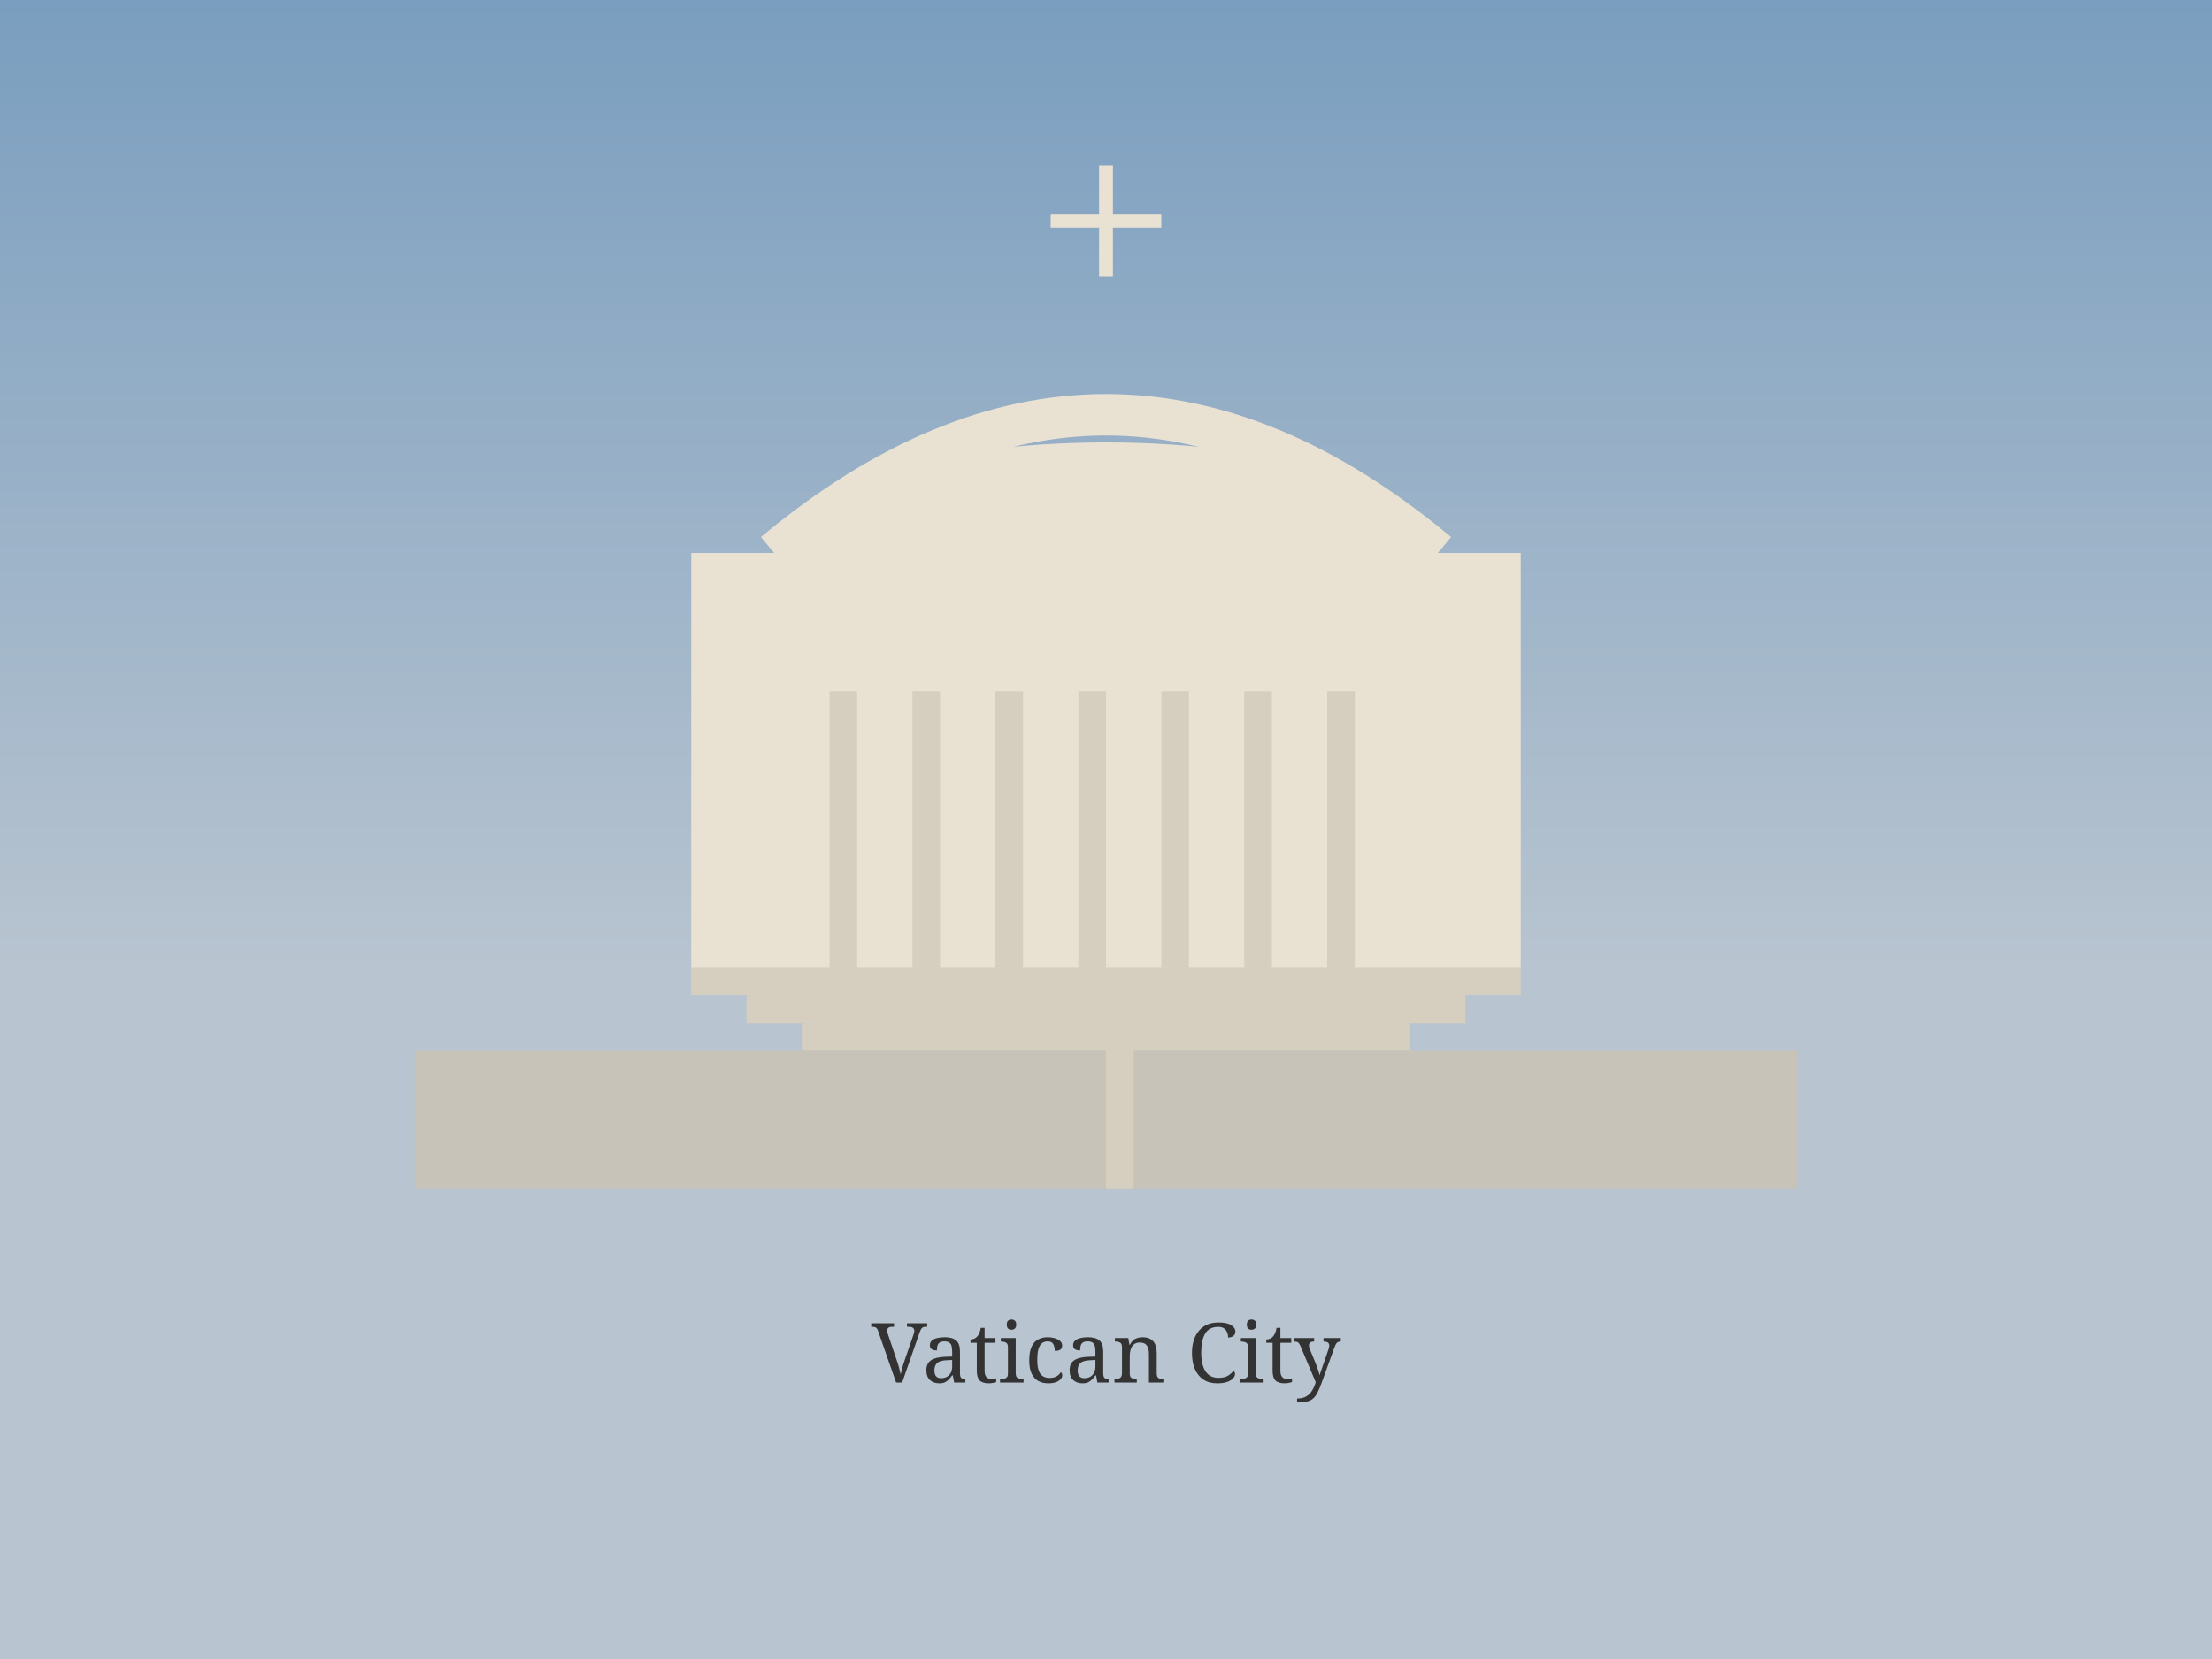
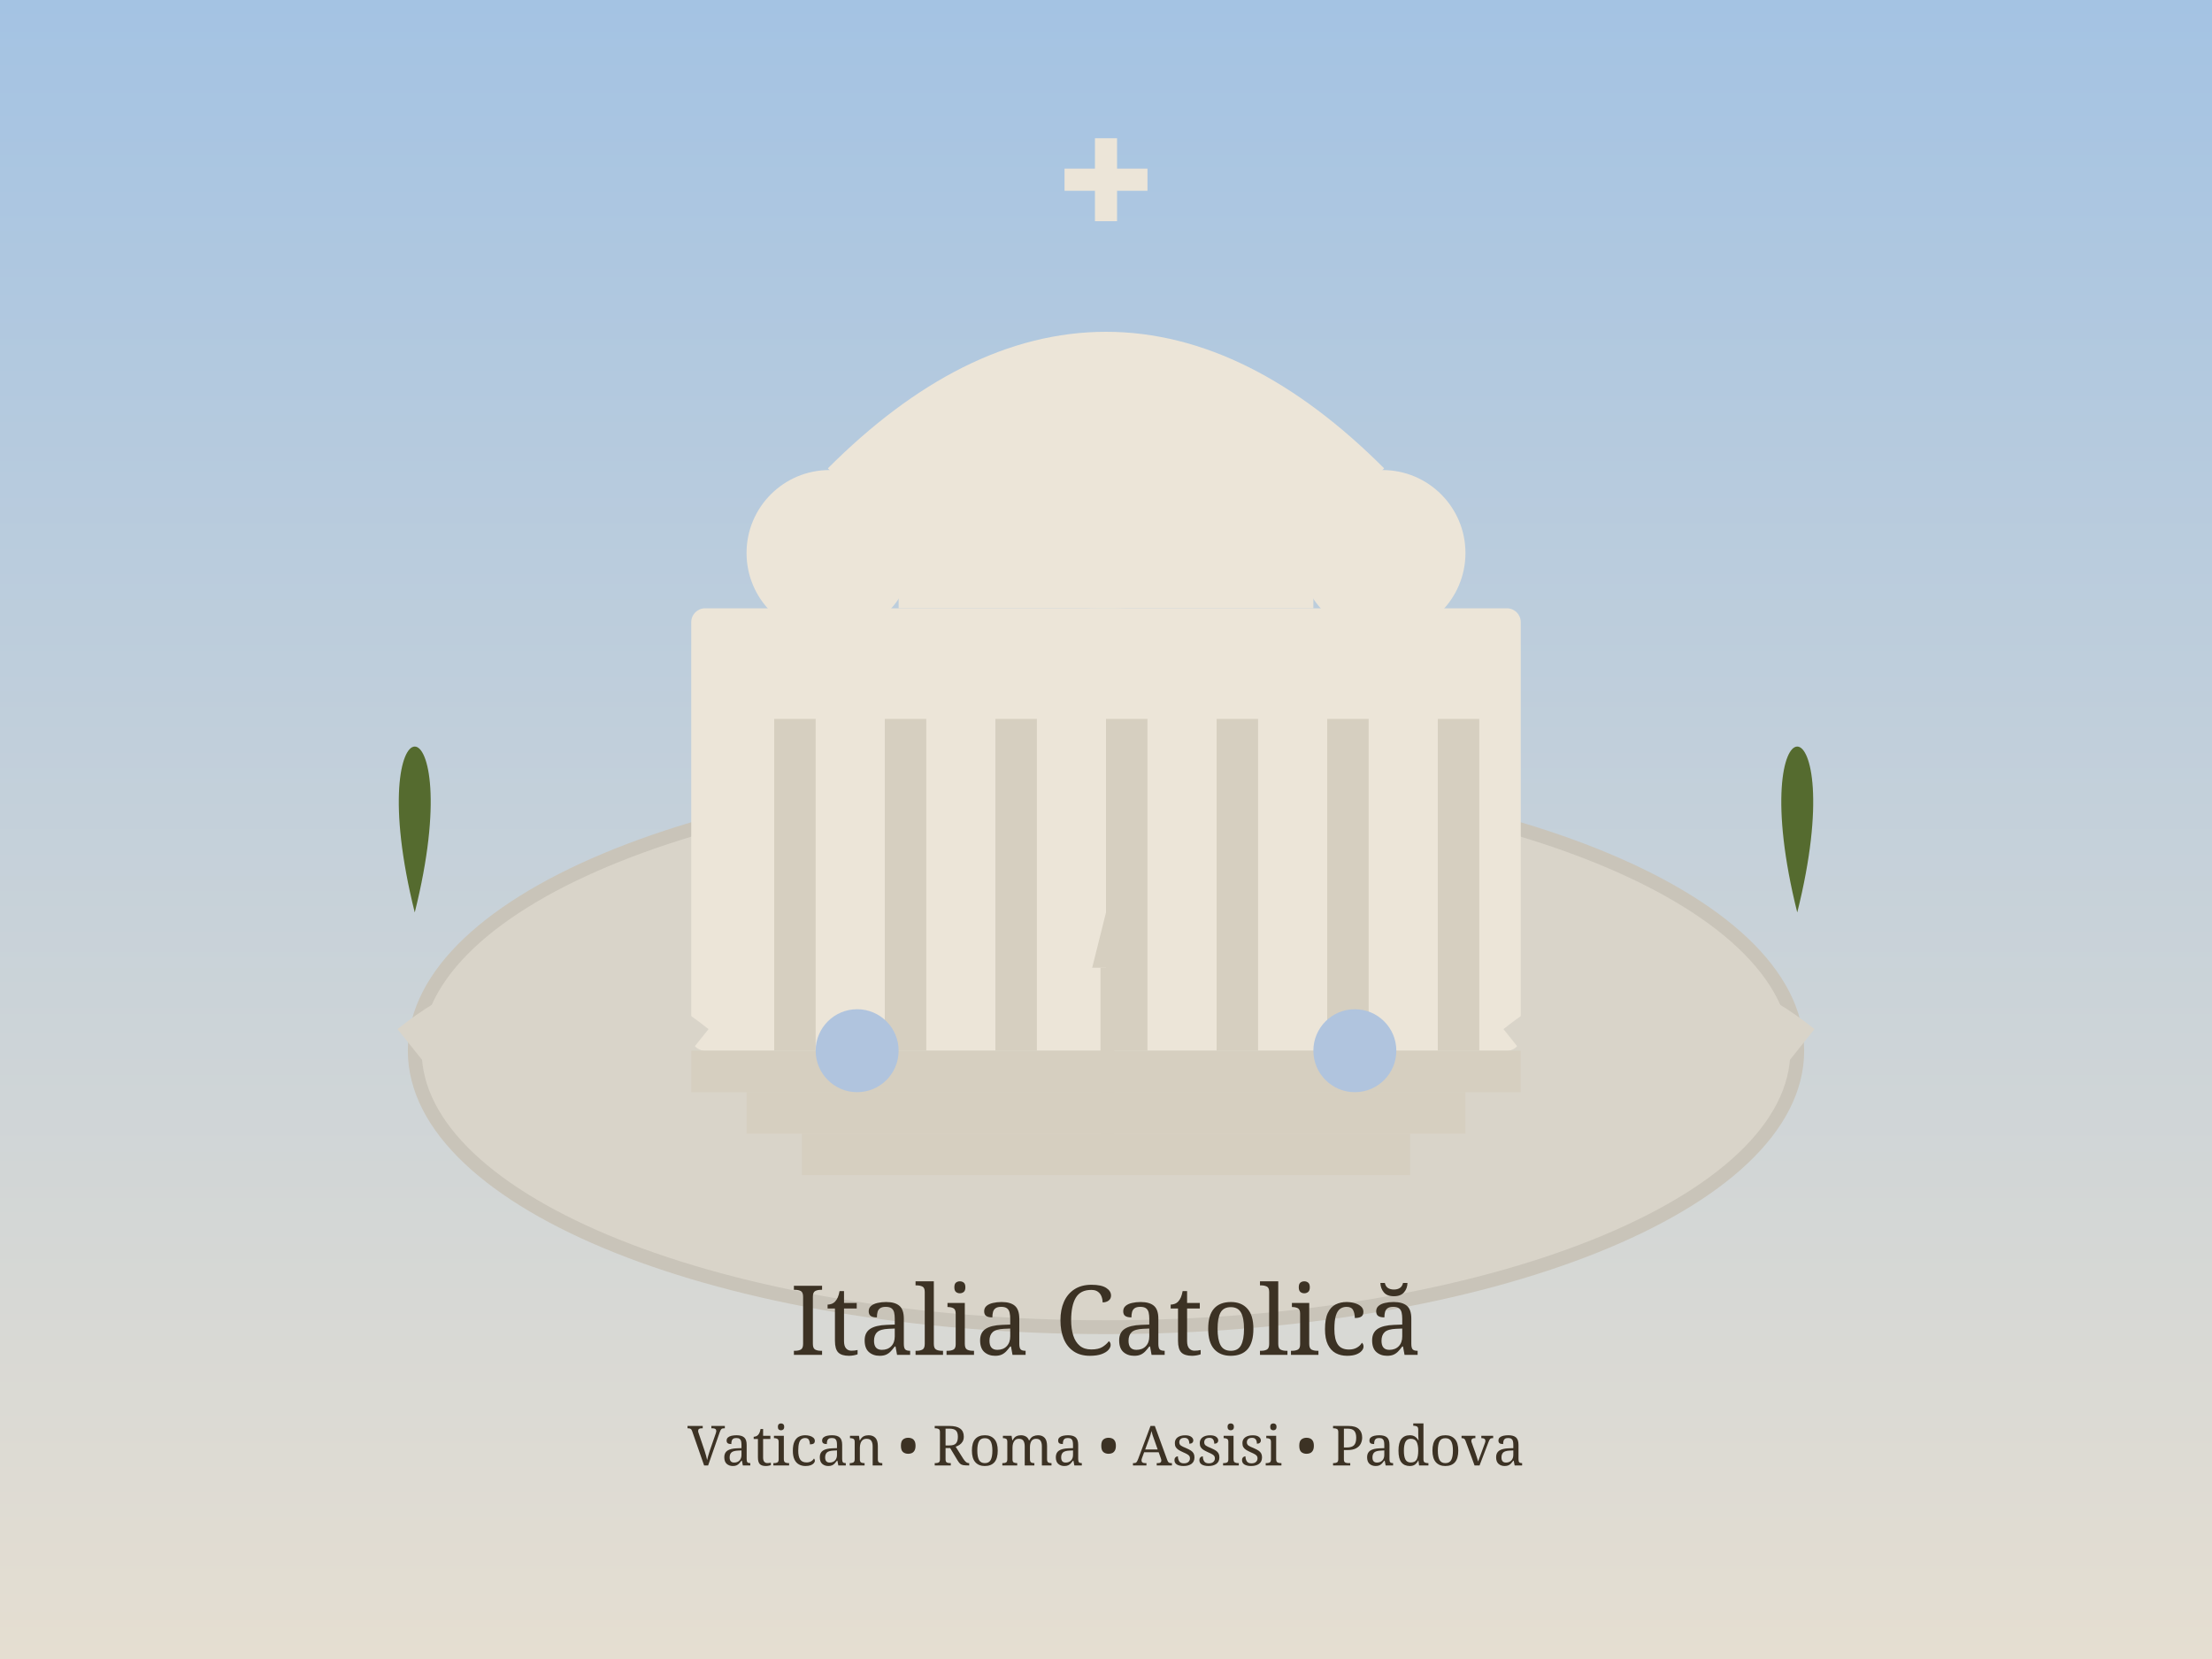
<svg xmlns="http://www.w3.org/2000/svg" width="800" height="600">
-   <rect width="800" height="600" fill="#b8c4d0" />
-   <linearGradient id="skyGradient" x1="0%" y1="0%" x2="0%" y2="100%">
-     <stop offset="0%" style="stop-color:#7a9ebf;stop-opacity:1" />
-     <stop offset="100%" style="stop-color:#b8c4d0;stop-opacity:1" />
+   <linearGradient id="bgGradient" x1="0%" y1="0%" x2="0%" y2="100%">
+     <stop offset="0%" style="stop-color:#a4c3e3;stop-opacity:1" />
+     <stop offset="100%" style="stop-color:#e5ded1;stop-opacity:1" />
  </linearGradient>
-   <rect width="800" height="350" fill="url(#skyGradient)" />
-   <rect x="250" y="200" width="300" height="150" fill="#e9e2d3" />
-   <ellipse cx="400" cy="200" rx="120" ry="40" fill="#e9e2d3" />
-   <path d="M280,200 Q400,100 520,200" stroke="#e9e2d3" stroke-width="15" fill="none" />
-   <path d="M400,100 L400,60 M380,80 L420,80" stroke="#e9e2d3" stroke-width="5" fill="none" />
-   <rect x="300" y="250" width="10" height="100" fill="#d6cfc0" />
-   <rect x="330" y="250" width="10" height="100" fill="#d6cfc0" />
-   <rect x="360" y="250" width="10" height="100" fill="#d6cfc0" />
-   <rect x="390" y="250" width="10" height="100" fill="#d6cfc0" />
-   <rect x="420" y="250" width="10" height="100" fill="#d6cfc0" />
-   <rect x="450" y="250" width="10" height="100" fill="#d6cfc0" />
-   <rect x="480" y="250" width="10" height="100" fill="#d6cfc0" />
-   <rect x="250" y="350" width="300" height="10" fill="#d6cfc0" />
-   <rect x="270" y="360" width="260" height="10" fill="#d6cfc0" />
-   <rect x="290" y="370" width="220" height="10" fill="#d6cfc0" />
-   <rect x="150" y="380" width="500" height="50" fill="#c7c3b8" />
-   <rect x="400" y="360" width="10" height="70" fill="#d6cfc0" />
-   <text x="400" y="500" font-family="serif" font-size="30" text-anchor="middle" fill="#333">Vatican City</text>
+   <rect width="800" height="600" fill="url(#bgGradient)" />
+   <ellipse cx="400" cy="380" rx="250" ry="100" fill="#d9d4c9" stroke="#c9c4b9" stroke-width="5" />
+   <path d="M300,380 Q400,330 500,380" stroke="#d9d4c9" stroke-width="10" fill="none" />
+   <path d="M250,380 Q400,300 550,380" stroke="#d9d4c9" stroke-width="10" fill="none" />
+   <rect x="250" y="220" width="300" height="160" rx="5" ry="5" fill="#ece5d8" />
+   <rect x="325" y="180" width="150" height="40" fill="#ece5d8" />
+   <ellipse cx="400" cy="180" rx="90" ry="40" fill="#ece5d8" />
+   <path d="M310,180 Q400,90 490,180" stroke="#ece5d8" stroke-width="30" fill="none" />
+   <path d="M400,80 L400,50 M385,65 L415,65" stroke="#ece5d8" stroke-width="8" fill="none" />
+   <rect x="280" y="260" width="15" height="120" fill="#d6cfc0" />
+   <rect x="320" y="260" width="15" height="120" fill="#d6cfc0" />
+   <rect x="360" y="260" width="15" height="120" fill="#d6cfc0" />
+   <rect x="400" y="260" width="15" height="120" fill="#d6cfc0" />
+   <rect x="440" y="260" width="15" height="120" fill="#d6cfc0" />
+   <rect x="480" y="260" width="15" height="120" fill="#d6cfc0" />
+   <rect x="520" y="260" width="15" height="120" fill="#d6cfc0" />
+   <circle cx="300" cy="200" r="30" fill="#ece5d8" />
+   <circle cx="500" cy="200" r="30" fill="#ece5d8" />
+   <rect x="250" y="380" width="300" height="15" fill="#d6cfc0" />
+   <rect x="270" y="395" width="260" height="15" fill="#d6cfc0" />
+   <rect x="290" y="410" width="220" height="15" fill="#d6cfc0" />
+   <rect x="398" y="350" width="5" height="70" fill="#d6cfc0" />
+   <polygon points="395,350 405,350 400,330" fill="#d6cfc0" />
+   <circle cx="310" cy="380" r="15" fill="#b0c4de" />
+   <circle cx="490" cy="380" r="15" fill="#b0c4de" />
+   <path d="M150,330 C130,250 170,250 150,330 Z" fill="#556b2f" />
+   <path d="M650,330 C630,250 670,250 650,330 Z" fill="#556b2f" />
+   <path d="M150,380 Q200,340 250,380" stroke="#d9d4c9" stroke-width="20" fill="none" />
+   <path d="M550,380 Q600,340 650,380" stroke="#d9d4c9" stroke-width="20" fill="none" />
+   <text x="400" y="490" font-family="serif" font-size="35" text-anchor="middle" fill="#3c3224">Italia Catolică</text>
+   <text x="400" y="530" font-family="serif" font-size="20" text-anchor="middle" fill="#3c3224">Vatican • Roma • Assisi • Padova</text>
</svg>
